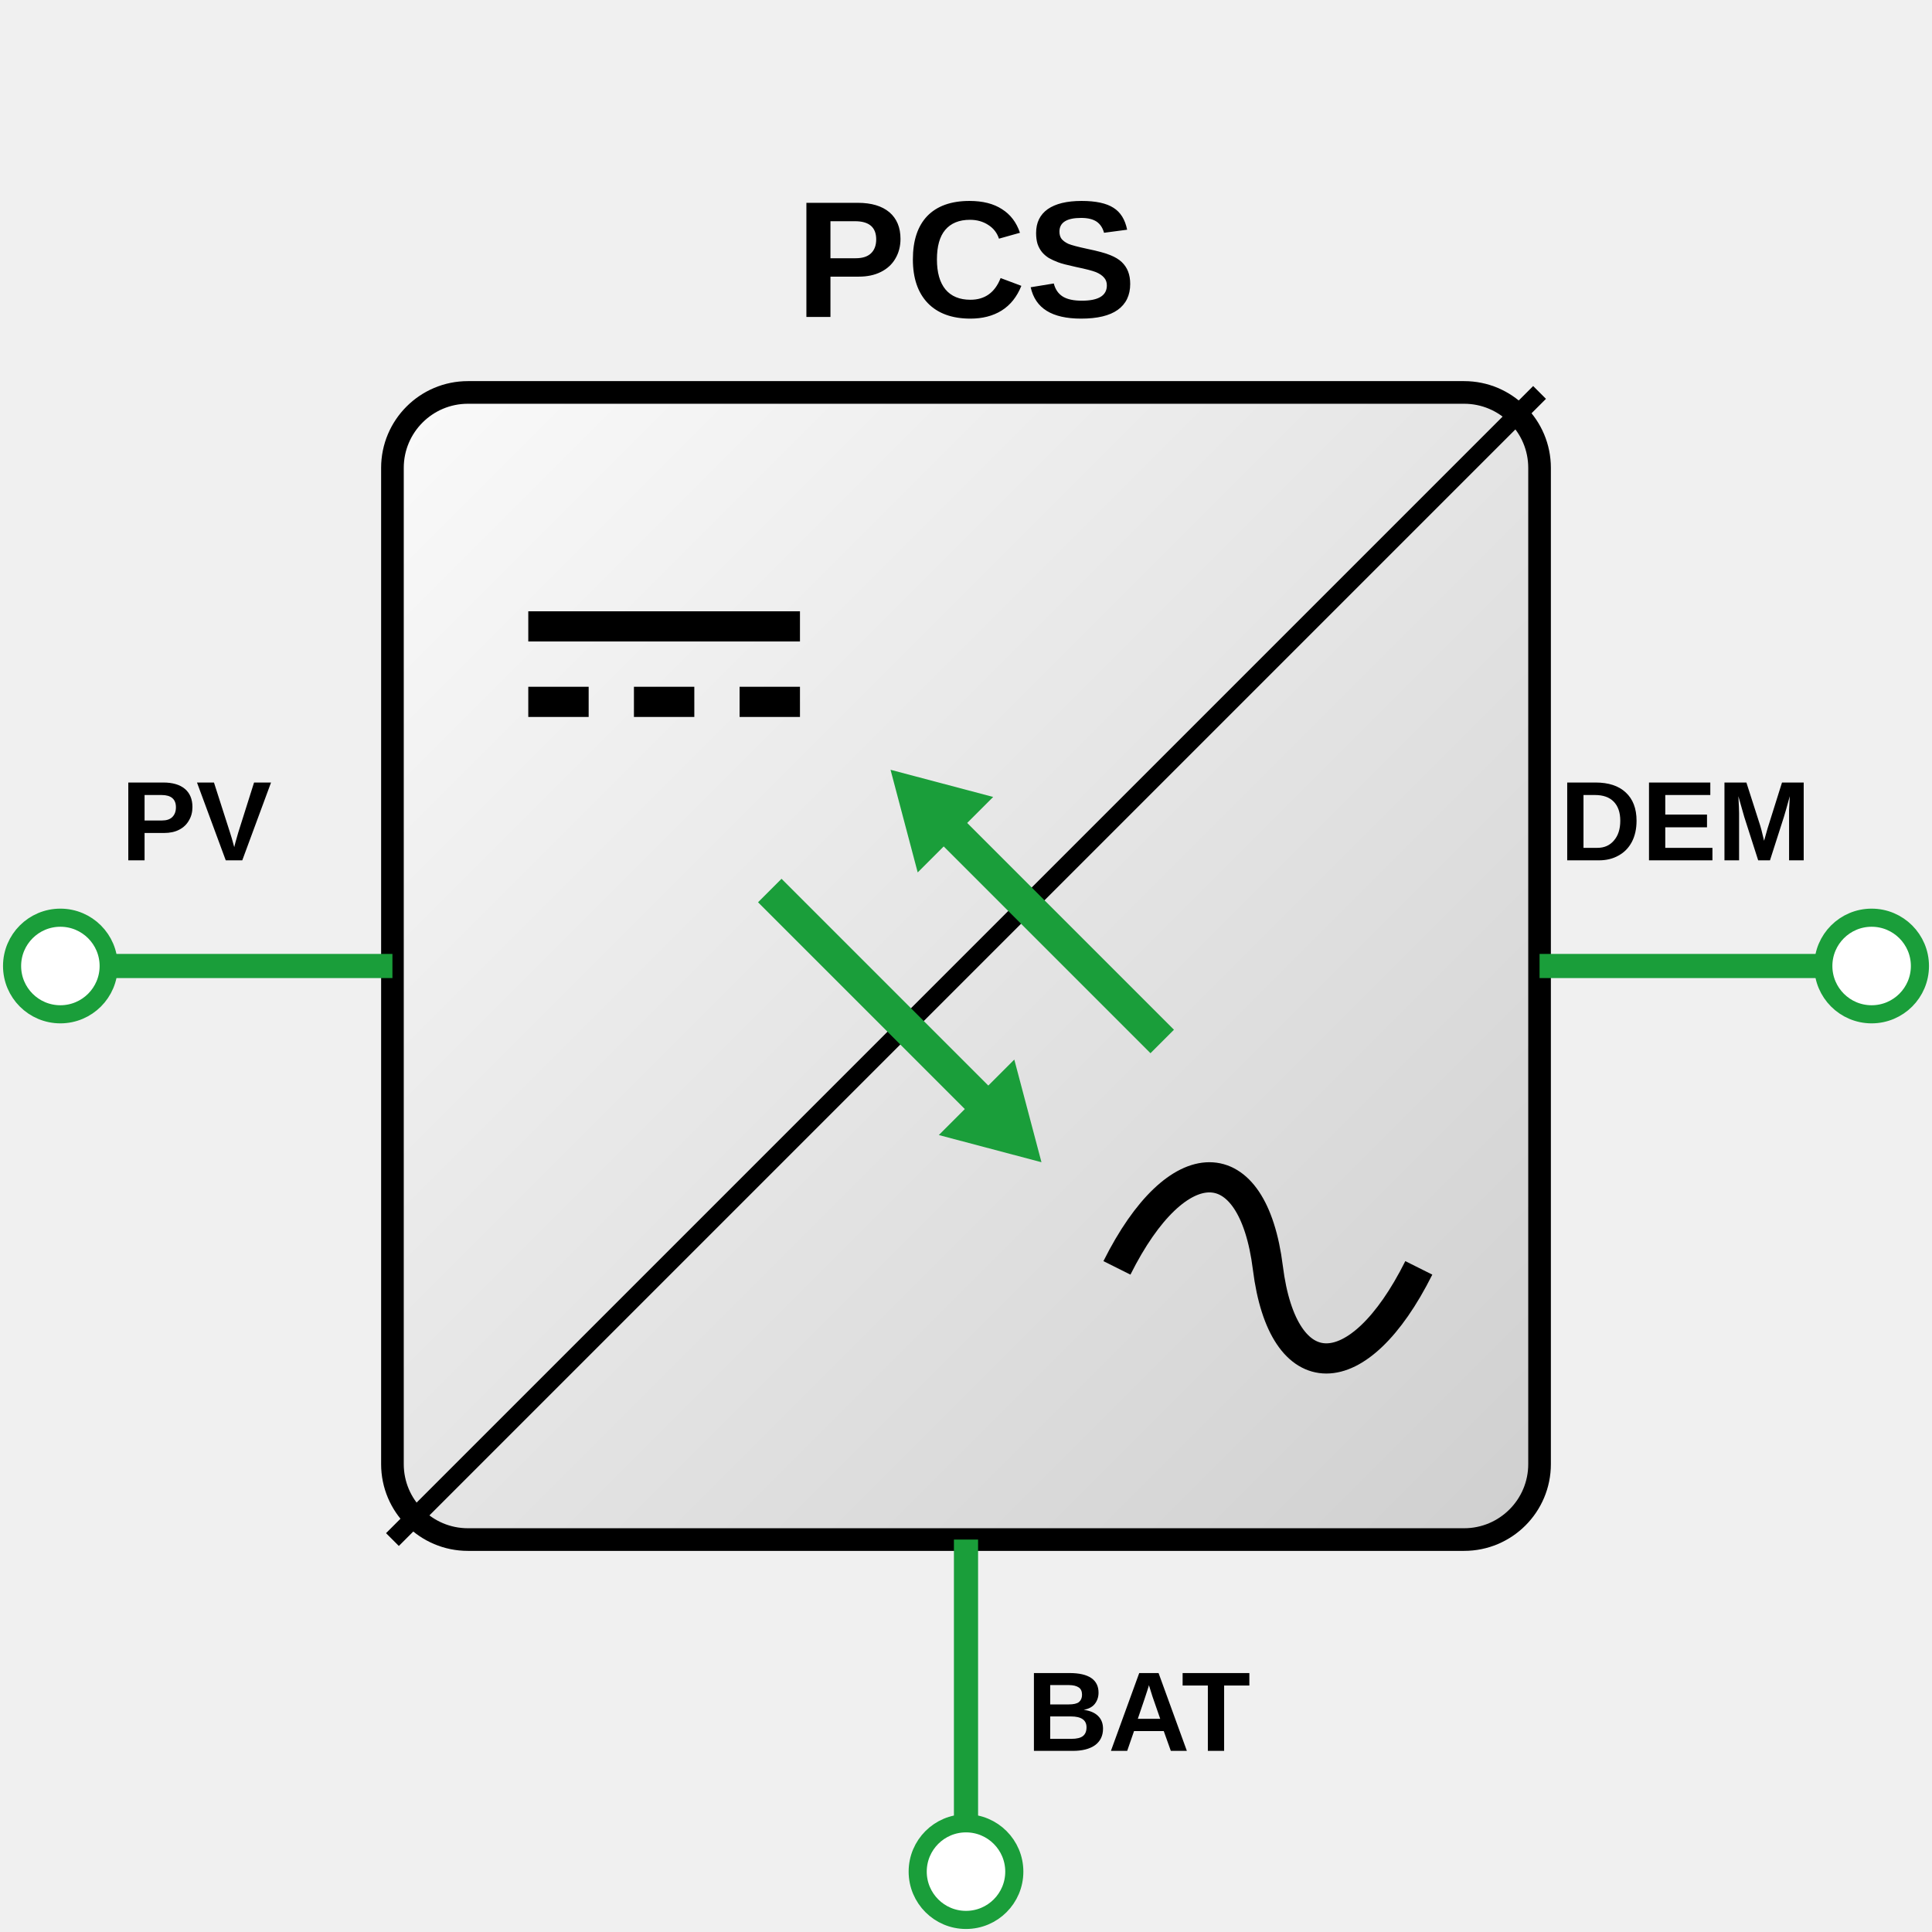
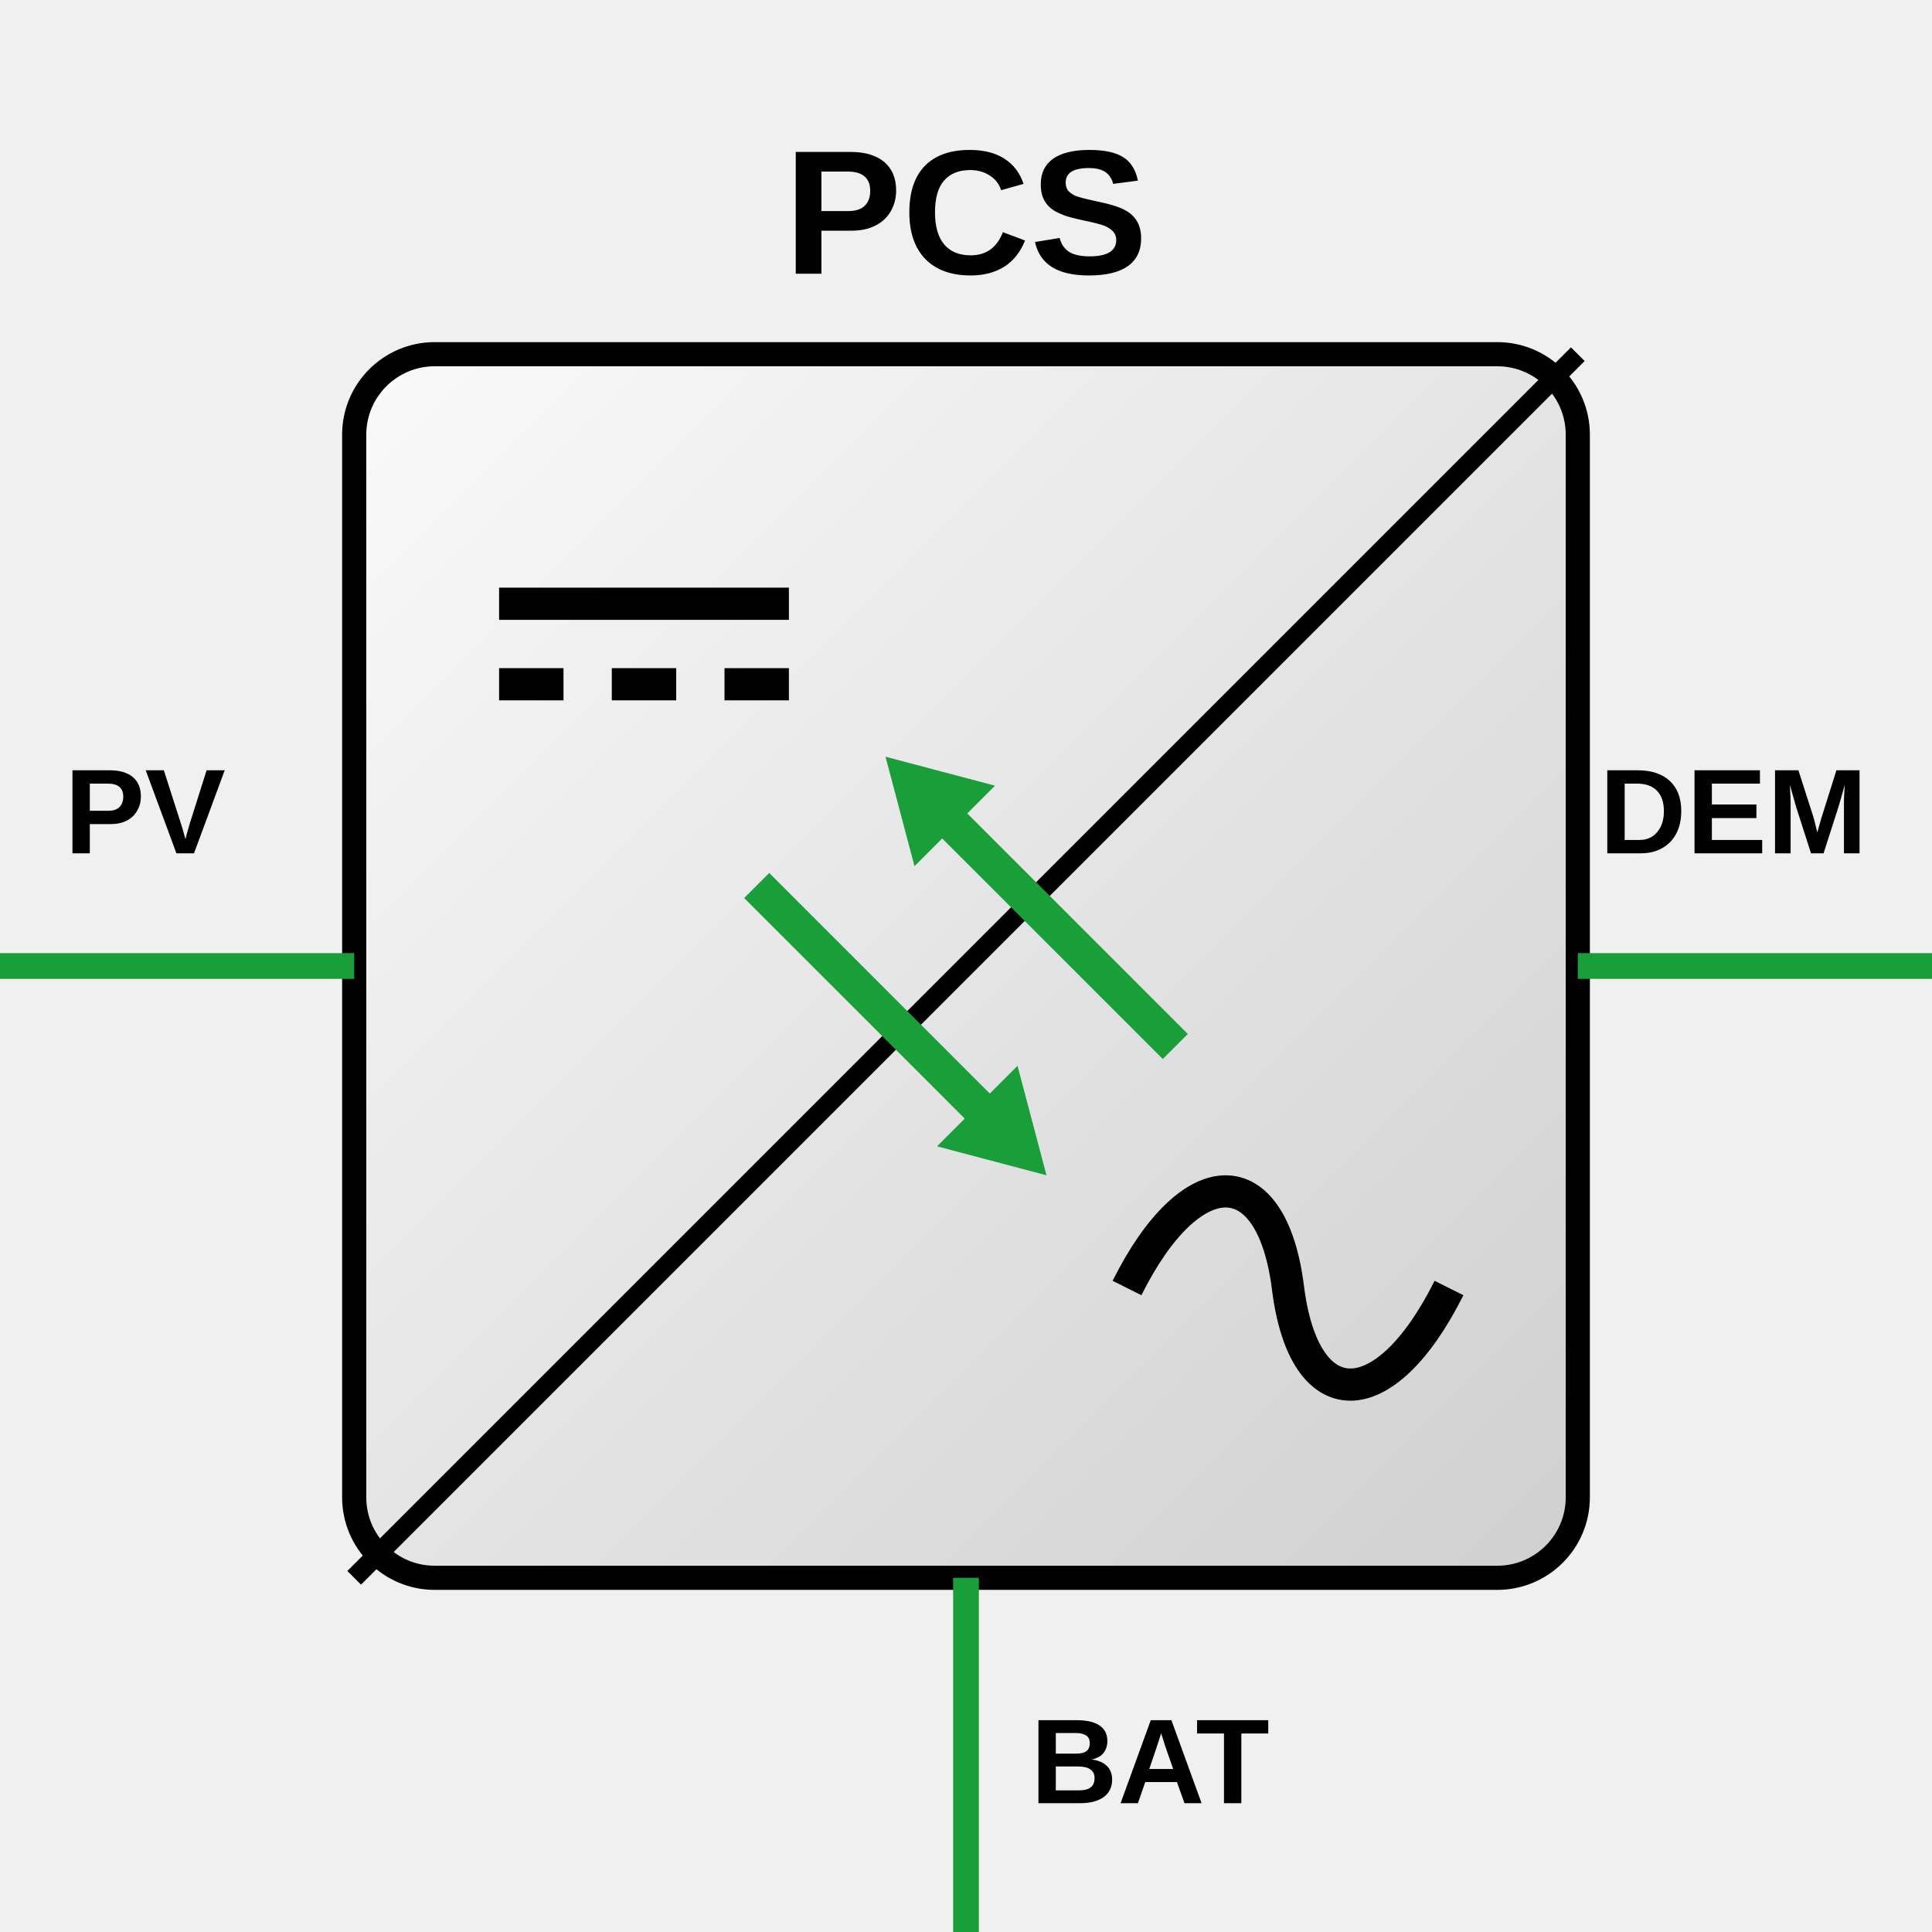
- <svg xmlns="http://www.w3.org/2000/svg" version="1.1" width="128mm" height="128mm" viewBox="-4 -4 128 128">
+ <svg xmlns="http://www.w3.org/2000/svg" version="1.1" width="120mm" height="120mm" viewBox="0 0 120 120">
  <defs>
    <linearGradient id="case" x1="0" y1="0" x2="1" y2="1">
      <stop offset="0" stop-color="#fafafa" />
      <stop offset="1" stop-color="#cfcfcf" />
    </linearGradient>
  </defs>
  <rect x="22" y="22" width="76" height="76" rx="5" fill="url(#case)" stroke="#000" stroke-width="1.5" />
  <line x1="22" y1="98" x2="98" y2="22" stroke="#000" stroke-width="1.2" />
  <line x1="31" y1="37.5" x2="49" y2="37.5" stroke="#000" stroke-width="2" />
  <line x1="31" y1="42.5" x2="49" y2="42.5" stroke="#000" stroke-width="2" stroke-dasharray="4,3" />
  <path d="M 70,80 C 74,72 79,72 80,80 S 86,88 90,80" fill="none" stroke="#000" stroke-width="2" />
  <path d="M 47,55 L 61,69" stroke="#1a9e3a" stroke-width="2.2" />
  <path d="M 65,73 L 58.2,71.2 L 63.2,66.2 Z" fill="#1a9e3a" />
  <path d="M 73,65 L 59,51" stroke="#1a9e3a" stroke-width="2.2" />
  <path d="M 55,47 L 61.8,48.8 L 56.8,53.8 Z" fill="#1a9e3a" />
  <text x="60" y="17" font-family="Arial, Helvetica, sans-serif" font-size="11" font-weight="bold" text-anchor="middle" fill="#000">PCS</text>
-   <line x1="3.2" y1="60" x2="22" y2="60" stroke="#1a9e3a" stroke-width="1.6" />
-   <circle cx="0" cy="60" r="3.2" fill="#fff" stroke="#1a9e3a" stroke-width="1.2" />
+   <line x1="0" y1="60" x2="22" y2="60" stroke="#1a9e3a" stroke-width="1.6" />
  <text x="4" y="53" font-family="Arial, Helvetica, sans-serif" font-size="7.5" font-weight="bold" text-anchor="start" fill="#000">PV</text>
-   <line x1="60" y1="98" x2="60" y2="116.8" stroke="#1a9e3a" stroke-width="1.6" />
-   <circle cx="60" cy="120" r="3.2" fill="#fff" stroke="#1a9e3a" stroke-width="1.2" />
+   <line x1="60" y1="98" x2="60" y2="120" stroke="#1a9e3a" stroke-width="1.6" />
  <text x="64" y="112" font-family="Arial, Helvetica, sans-serif" font-size="7.5" font-weight="bold" text-anchor="start" fill="#000">BAT</text>
-   <line x1="98" y1="60" x2="116.8" y2="60" stroke="#1a9e3a" stroke-width="1.6" />
-   <circle cx="120" cy="60" r="3.2" fill="#fff" stroke="#1a9e3a" stroke-width="1.2" />
+   <line x1="98" y1="60" x2="120" y2="60" stroke="#1a9e3a" stroke-width="1.6" />
  <text x="116" y="53" font-family="Arial, Helvetica, sans-serif" font-size="7.5" font-weight="bold" text-anchor="end" fill="#000">DEM</text>
</svg>
